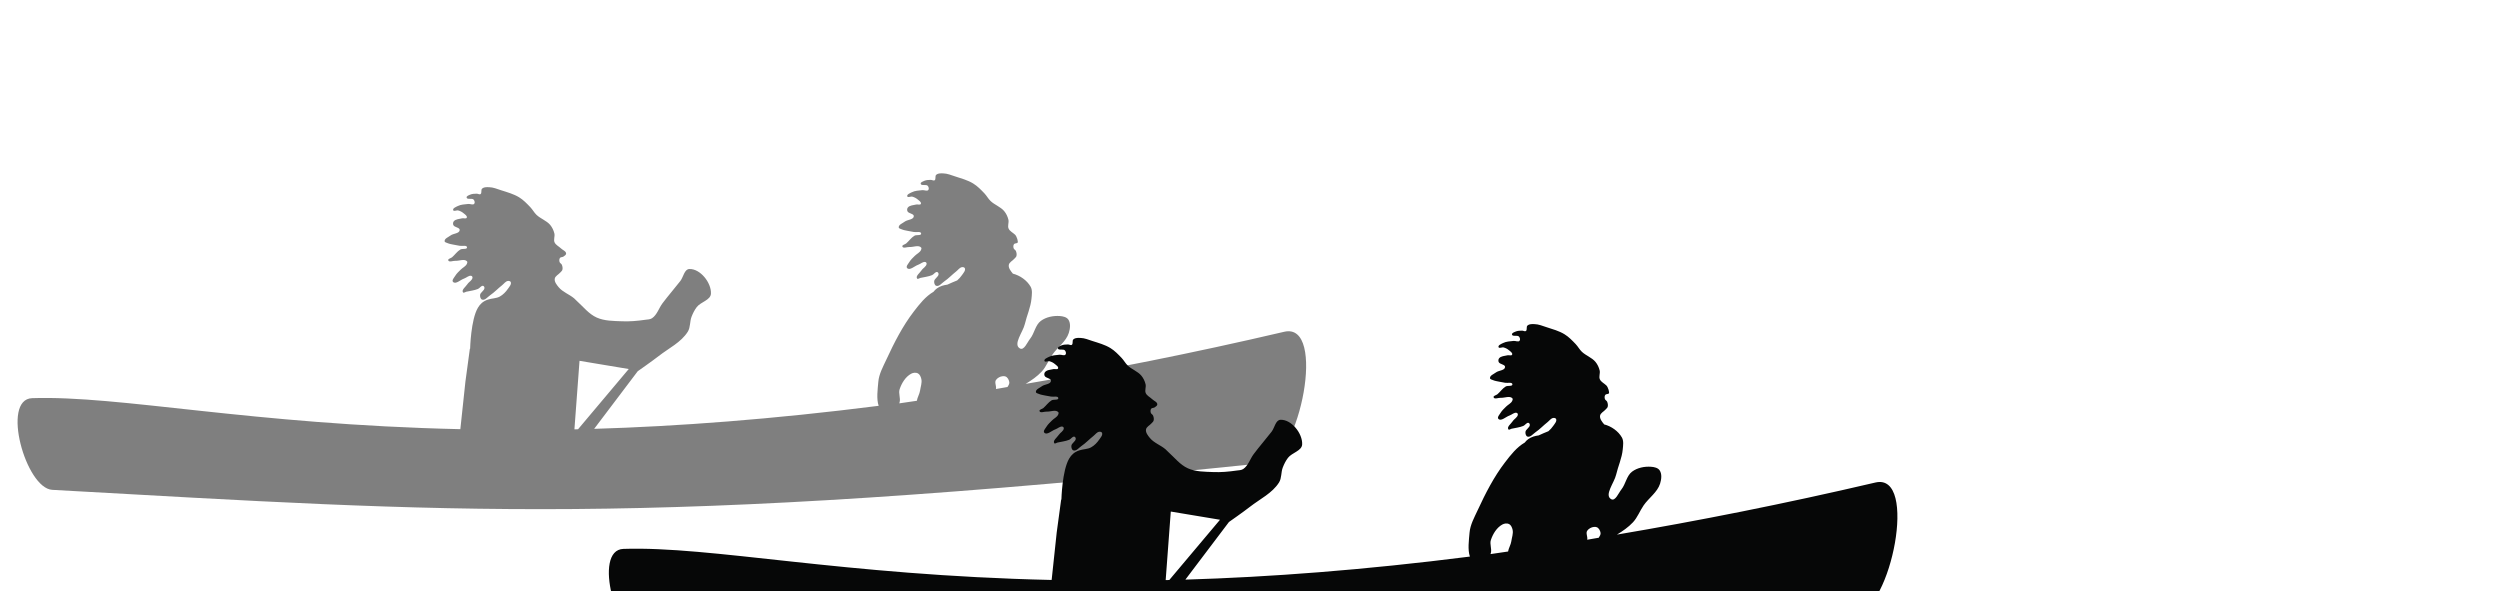
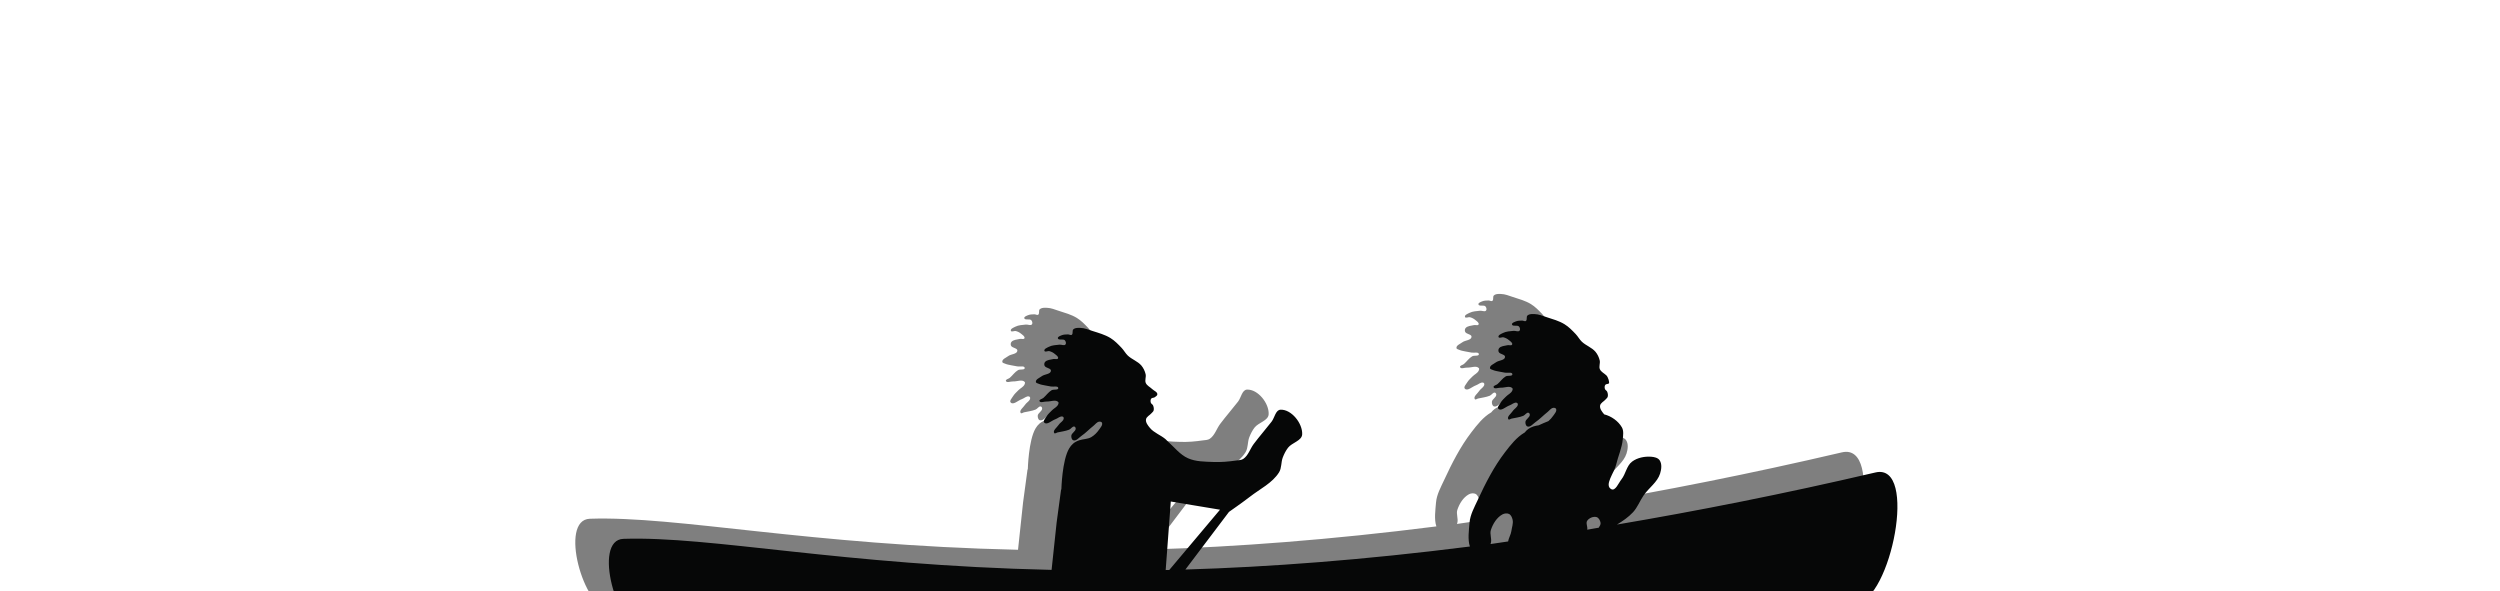
<svg xmlns="http://www.w3.org/2000/svg" id="svg2" version="1.1" width="124.391" height="29.405" xml:space="preserve">
  <defs id="defs6" />
-   <path id="shadow" style="fill:#000000;fill-opacity:0.5;stroke-width:0.2" d="m 46.839,8.625 c -0.095,10e-4 -0.192,0.013 -0.258,0.074 -0.069,0.064 1.4e-4,0.219 -0.078,0.271 -0.052,0.035 -0.125,-0.021 -0.188,-0.02 -0.109,0.002 -0.224,0.004 -0.324,0.047 -0.07,0.031 -0.195,0.071 -0.18,0.146 0.024,0.12 0.272,0.012 0.352,0.105 0.045,0.053 0.072,0.153 0.027,0.205 -0.065,0.075 -0.2,-0.003 -0.299,0.008 -0.177,0.02 -0.365,0.025 -0.523,0.105 -0.091,0.046 -0.259,0.109 -0.225,0.205 0.028,0.079 0.171,-0.009 0.252,0.014 0.093,0.025 0.184,0.07 0.258,0.133 0.071,0.06 0.202,0.139 0.166,0.225 -0.03,0.072 -0.157,0.014 -0.232,0.033 -0.144,0.036 -0.326,0.036 -0.418,0.152 -0.037,0.047 -0.043,0.124 -0.019,0.18 0.052,0.125 0.327,0.117 0.318,0.252 -0.012,0.177 -0.316,0.163 -0.457,0.271 -0.108,0.083 -0.307,0.15 -0.293,0.285 0.006,0.057 0.094,0.071 0.146,0.094 0.096,0.042 0.202,0.056 0.305,0.078 0.099,0.022 0.2,0.035 0.299,0.055 0.122,0.024 0.359,-0.046 0.365,0.078 0.006,0.116 -0.232,0.049 -0.332,0.107 -0.162,0.095 -0.27,0.262 -0.412,0.385 -0.062,0.053 -0.215,0.074 -0.191,0.152 0.035,0.114 0.238,0.018 0.357,0.025 0.192,0.011 0.449,-0.115 0.578,0.027 0.028,0.031 0.01,0.087 -0.008,0.125 -0.059,0.126 -0.207,0.186 -0.305,0.285 -0.095,0.097 -0.201,0.188 -0.271,0.305 -0.056,0.093 -0.188,0.228 -0.113,0.307 0.131,0.14 0.369,-0.106 0.551,-0.166 0.123,-0.041 0.242,-0.173 0.365,-0.133 0.03,0.01 0.054,0.048 0.053,0.08 -0.004,0.139 -0.177,0.213 -0.252,0.33 -0.084,0.131 -0.312,0.288 -0.219,0.412 0.033,0.043 0.105,-0.021 0.158,-0.033 0.195,-0.044 0.399,-0.064 0.584,-0.139 0.093,-0.037 0.16,-0.177 0.258,-0.154 0.039,0.009 0.066,0.06 0.066,0.1 0.002,0.14 -0.209,0.22 -0.219,0.359 -0.006,0.082 0.022,0.198 0.1,0.225 0.145,0.05 0.278,-0.132 0.404,-0.219 0.213,-0.145 0.389,-0.337 0.592,-0.496 0.095,-0.074 0.172,-0.197 0.291,-0.213 0.049,-0.007 0.119,0.007 0.139,0.053 0.048,0.112 -0.07,0.237 -0.139,0.338 -0.068,0.099 -0.15,0.191 -0.242,0.27 -0.165,0.064 -0.327,0.135 -0.486,0.209 -0.091,0.015 -0.182,0.029 -0.268,0.059 -0.198,0.068 -0.325,0.168 -0.424,0.297 -0.4,0.232 -0.7,0.617 -0.982,0.984 -0.555,0.723 -0.974,1.548 -1.357,2.375 -0.168,0.363 -0.375,0.729 -0.408,1.127 -0.03,0.364 -0.1,0.844 0.018,1.188 -5.275,0.67 -9.984,1.021 -14.156,1.146 l 2.168,-2.867 c 0,0 0.707,-0.493 1.047,-0.758 0.496,-0.387 1.112,-0.678 1.445,-1.211 0.135,-0.216 0.094,-0.504 0.186,-0.742 0.066,-0.17 0.149,-0.337 0.26,-0.482 0.197,-0.257 0.69,-0.344 0.705,-0.668 0.025,-0.543 -0.533,-1.246 -1.076,-1.225 -0.247,0.01 -0.294,0.398 -0.445,0.594 -0.291,0.376 -0.606,0.733 -0.891,1.113 -0.181,0.242 -0.269,0.574 -0.52,0.742 -0.097,0.065 -0.225,0.061 -0.34,0.078 -0.38,0.055 -0.766,0.09 -1.15,0.074 -0.425,-0.017 -0.874,-0.012 -1.262,-0.186 -0.391,-0.175 -0.67,-0.538 -0.988,-0.824 -0.047,-0.042 -0.087,-0.091 -0.135,-0.131 -0.243,-0.203 -0.568,-0.311 -0.77,-0.555 -0.098,-0.119 -0.218,-0.267 -0.195,-0.42 0.02,-0.139 0.189,-0.207 0.279,-0.314 0.034,-0.041 0.085,-0.076 0.1,-0.127 0.024,-0.083 0.007,-0.178 -0.027,-0.258 -0.023,-0.053 -0.094,-0.077 -0.111,-0.133 -0.021,-0.066 -0.022,-0.15 0.02,-0.205 0.037,-0.049 0.121,-0.031 0.172,-0.066 0.055,-0.039 0.135,-0.085 0.133,-0.152 -0.004,-0.119 -0.167,-0.169 -0.252,-0.252 -0.107,-0.103 -0.264,-0.171 -0.324,-0.307 -0.059,-0.133 0.026,-0.296 -0.008,-0.438 -0.037,-0.156 -0.109,-0.307 -0.211,-0.43 C 27.19,10.975 26.895,10.882 26.692,10.688 26.575,10.575 26.499,10.426 26.387,10.309 26.216,10.13 26.042,9.947 25.831,9.818 25.557,9.651 25.241,9.565 24.936,9.467 24.741,9.404 24.544,9.319 24.339,9.314 c -0.03,-8.5e-4 -0.062,-0.002 -0.094,-0.002 -0.095,0.001 -0.192,0.013 -0.258,0.074 -0.069,0.064 1.35e-4,0.219 -0.078,0.271 -0.052,0.035 -0.125,-0.021 -0.188,-0.02 -0.109,0.002 -0.224,0.004 -0.324,0.047 -0.071,0.031 -0.195,0.071 -0.18,0.146 0.024,0.12 0.272,0.012 0.352,0.105 0.045,0.053 0.072,0.153 0.027,0.205 -0.065,0.075 -0.2,-0.003 -0.299,0.008 -0.177,0.02 -0.365,0.025 -0.523,0.105 -0.091,0.046 -0.259,0.109 -0.225,0.205 0.028,0.079 0.171,-0.009 0.252,0.014 0.094,0.025 0.184,0.07 0.258,0.133 0.071,0.06 0.202,0.139 0.166,0.225 -0.03,0.072 -0.157,0.014 -0.232,0.033 -0.144,0.036 -0.326,0.036 -0.418,0.152 -0.037,0.047 -0.043,0.124 -0.02,0.18 0.052,0.125 0.327,0.117 0.318,0.252 -0.012,0.177 -0.316,0.163 -0.457,0.271 -0.108,0.083 -0.307,0.15 -0.293,0.285 0.006,0.057 0.094,0.071 0.146,0.094 0.096,0.042 0.202,0.056 0.305,0.078 0.099,0.022 0.2,0.035 0.299,0.055 0.122,0.024 0.359,-0.046 0.365,0.078 0.005,0.116 -0.232,0.049 -0.332,0.107 -0.162,0.095 -0.27,0.262 -0.412,0.385 -0.062,0.053 -0.215,0.074 -0.191,0.152 0.035,0.114 0.238,0.018 0.357,0.025 0.192,0.011 0.449,-0.115 0.578,0.027 0.028,0.031 0.01,0.087 -0.008,0.125 -0.059,0.126 -0.207,0.186 -0.305,0.285 -0.095,0.097 -0.201,0.188 -0.271,0.305 -0.056,0.093 -0.188,0.228 -0.113,0.307 0.131,0.14 0.369,-0.106 0.551,-0.166 0.123,-0.041 0.242,-0.173 0.365,-0.133 0.03,0.01 0.054,0.048 0.053,0.08 -0.004,0.139 -0.177,0.213 -0.252,0.33 -0.084,0.131 -0.312,0.288 -0.219,0.412 0.033,0.043 0.105,-0.021 0.158,-0.033 0.195,-0.044 0.399,-0.064 0.584,-0.139 0.093,-0.037 0.16,-0.177 0.258,-0.154 0.039,0.009 0.066,0.06 0.066,0.1 0.003,0.14 -0.209,0.22 -0.219,0.359 -0.005,0.082 0.022,0.198 0.1,0.225 0.145,0.05 0.278,-0.132 0.404,-0.219 0.213,-0.145 0.389,-0.337 0.592,-0.496 0.095,-0.074 0.172,-0.197 0.291,-0.213 0.049,-0.007 0.119,0.007 0.139,0.053 0.048,0.112 -0.07,0.237 -0.139,0.338 -0.105,0.153 -0.242,0.294 -0.404,0.385 -0.178,0.099 -0.4,0.086 -0.592,0.152 -0.252,0.087 -0.388,0.222 -0.498,0.406 -0.354,0.594 -0.387,2.039 -0.387,2.039 l -0.014,0.006 -0.221,1.633 -0.252,2.363 C 12.468,21.121 5.946,19.667 1.6,19.811 c -1.557,0.051 -0.318,4.489 1.002,4.562 19.897,1.106 29.286,1.884 60.33,-1.336 1.726,-0.179 3.107,-7.03 0.965,-6.529 -4.609,1.078 -8.868,1.915 -12.863,2.592 0.288,-0.175 0.571,-0.367 0.799,-0.613 0.225,-0.243 0.341,-0.568 0.529,-0.84 0.257,-0.372 0.682,-0.651 0.818,-1.082 0.067,-0.211 0.102,-0.482 -0.023,-0.664 -0.086,-0.125 -0.268,-0.165 -0.42,-0.176 -0.326,-0.024 -0.687,0.047 -0.949,0.242 -0.276,0.205 -0.317,0.616 -0.531,0.885 -0.146,0.183 -0.302,0.599 -0.508,0.486 -0.362,-0.199 0.151,-0.814 0.244,-1.217 0.098,-0.423 0.29,-0.827 0.33,-1.26 0.018,-0.199 0.056,-0.422 -0.043,-0.596 -0.181,-0.317 -0.529,-0.56 -0.887,-0.65 -10e-4,-0.003 -0.002,-0.007 -0.004,-0.01 -0.098,-0.119 -0.218,-0.267 -0.195,-0.42 0.02,-0.139 0.189,-0.207 0.279,-0.314 0.034,-0.041 0.085,-0.076 0.1,-0.127 0.024,-0.083 0.007,-0.178 -0.027,-0.258 -0.023,-0.053 -0.094,-0.077 -0.111,-0.133 -0.021,-0.066 -0.022,-0.15 0.019,-0.205 0.037,-0.049 0.121,-0.031 0.172,-0.066 0.055,-0.039 -0.034,-0.322 -0.119,-0.404 -0.107,-0.103 -0.264,-0.171 -0.324,-0.307 -0.059,-0.133 0.026,-0.296 -0.008,-0.438 -0.037,-0.156 -0.109,-0.307 -0.211,-0.43 C 49.783,10.288 49.488,10.195 49.286,10 49.169,9.888 49.093,9.738 48.981,9.621 48.81,9.442 48.635,9.26 48.424,9.131 48.151,8.964 47.835,8.878 47.53,8.779 47.334,8.716 47.137,8.632 46.932,8.627 c -0.03,-8.5e-4 -0.062,-0.002 -0.094,-0.002 z m -18.004,9.328 2.449,0.408 -2.523,2.998 c -0.06,0.001 -0.12,0.003 -0.18,0.004 z m 16.666,0.594 c 0.058,-0.005 0.117,0.002 0.166,0.027 0.1,0.052 0.151,0.177 0.176,0.287 0.042,0.188 -0.038,0.383 -0.064,0.574 -0.022,0.16 -0.137,0.347 -0.16,0.506 -0.287,0.04 -0.592,0.091 -0.875,0.129 0.007,-0.019 0.012,-0.039 0.018,-0.059 0.055,-0.206 -0.067,-0.44 0,-0.643 0.101,-0.305 0.292,-0.62 0.574,-0.773 0.049,-0.027 0.108,-0.044 0.166,-0.049 z m 4.393,0.17 c 0.044,-0.004 0.087,-5.36e-4 0.127,0.012 0.111,0.034 0.182,0.172 0.199,0.287 0.011,0.076 -0.038,0.16 -0.092,0.24 -0.188,0.031 -0.387,0.069 -0.574,0.1 5.3e-4,-0.003 10e-4,-0.005 0.002,-0.008 0.03,-0.144 -0.084,-0.32 0,-0.441 0.07,-0.102 0.207,-0.179 0.338,-0.189 z" />
-   <path id="hull" style="fill:#060707;stroke-width:0.16;stroke-linejoin:bevel" d="M 76.258 16.125 C 76.163 16.126 76.066 16.138 76 16.199 C 75.931 16.263 76 16.418 75.922 16.471 C 75.87 16.505 75.797 16.45 75.734 16.451 C 75.625 16.453 75.51 16.455 75.41 16.498 C 75.34 16.529 75.216 16.569 75.23 16.645 C 75.254 16.765 75.503 16.657 75.582 16.75 C 75.627 16.803 75.654 16.903 75.609 16.955 C 75.545 17.03 75.409 16.952 75.311 16.963 C 75.133 16.983 74.946 16.988 74.787 17.068 C 74.696 17.114 74.528 17.178 74.562 17.273 C 74.591 17.353 74.733 17.265 74.814 17.287 C 74.908 17.312 74.999 17.357 75.072 17.42 C 75.143 17.48 75.274 17.559 75.238 17.645 C 75.208 17.717 75.082 17.659 75.006 17.678 C 74.862 17.714 74.679 17.713 74.588 17.83 C 74.551 17.877 74.545 17.954 74.568 18.01 C 74.62 18.135 74.896 18.127 74.887 18.262 C 74.875 18.439 74.57 18.425 74.43 18.533 C 74.322 18.616 74.123 18.683 74.137 18.818 C 74.143 18.876 74.23 18.889 74.283 18.912 C 74.38 18.954 74.485 18.968 74.588 18.99 C 74.687 19.012 74.788 19.025 74.887 19.045 C 75.009 19.069 75.246 18.999 75.252 19.123 C 75.257 19.239 75.02 19.172 74.92 19.23 C 74.758 19.325 74.65 19.493 74.508 19.615 C 74.446 19.669 74.292 19.689 74.316 19.768 C 74.352 19.882 74.554 19.786 74.674 19.793 C 74.866 19.804 75.123 19.678 75.252 19.82 C 75.28 19.851 75.262 19.907 75.244 19.945 C 75.185 20.071 75.037 20.131 74.939 20.23 C 74.844 20.328 74.738 20.418 74.668 20.535 C 74.612 20.628 74.48 20.763 74.555 20.842 C 74.686 20.981 74.924 20.736 75.105 20.676 C 75.228 20.635 75.348 20.503 75.471 20.543 C 75.501 20.553 75.524 20.591 75.523 20.623 C 75.519 20.762 75.346 20.836 75.271 20.953 C 75.188 21.084 74.96 21.241 75.053 21.365 C 75.085 21.409 75.158 21.344 75.211 21.332 C 75.406 21.288 75.609 21.268 75.795 21.193 C 75.888 21.156 75.955 21.017 76.053 21.039 C 76.092 21.048 76.118 21.099 76.119 21.139 C 76.122 21.279 75.91 21.358 75.9 21.498 C 75.895 21.58 75.922 21.696 76 21.723 C 76.145 21.772 76.278 21.59 76.404 21.504 C 76.617 21.359 76.794 21.166 76.996 21.008 C 77.091 20.934 77.168 20.811 77.287 20.795 C 77.336 20.788 77.406 20.802 77.426 20.848 C 77.474 20.96 77.356 21.085 77.287 21.186 C 77.219 21.284 77.137 21.377 77.045 21.455 C 76.88 21.52 76.718 21.59 76.559 21.664 C 76.468 21.679 76.377 21.693 76.291 21.723 C 76.093 21.791 75.966 21.89 75.867 22.02 C 75.467 22.252 75.167 22.636 74.885 23.004 C 74.33 23.727 73.91 24.552 73.527 25.379 C 73.359 25.742 73.152 26.108 73.119 26.506 C 73.089 26.869 73.019 27.35 73.137 27.693 C 67.861 28.364 63.153 28.715 58.98 28.84 L 61.148 25.973 C 61.148 25.973 61.856 25.48 62.195 25.215 C 62.691 24.828 63.307 24.537 63.641 24.004 C 63.776 23.788 63.734 23.499 63.826 23.262 C 63.892 23.091 63.975 22.924 64.086 22.779 C 64.283 22.522 64.776 22.435 64.791 22.111 C 64.816 21.568 64.258 20.866 63.715 20.887 C 63.468 20.897 63.421 21.285 63.27 21.48 C 62.979 21.856 62.664 22.213 62.379 22.594 C 62.198 22.835 62.11 23.167 61.859 23.336 C 61.763 23.401 61.635 23.397 61.52 23.414 C 61.139 23.469 60.753 23.504 60.369 23.488 C 59.944 23.471 59.495 23.476 59.107 23.303 C 58.716 23.128 58.438 22.765 58.119 22.479 C 58.073 22.437 58.032 22.388 57.984 22.348 C 57.742 22.145 57.416 22.037 57.215 21.793 C 57.117 21.674 56.997 21.526 57.02 21.373 C 57.04 21.234 57.209 21.166 57.299 21.059 C 57.333 21.018 57.383 20.983 57.398 20.932 C 57.423 20.848 57.405 20.754 57.371 20.674 C 57.348 20.62 57.277 20.596 57.26 20.541 C 57.239 20.475 57.238 20.391 57.279 20.336 C 57.317 20.287 57.401 20.305 57.451 20.27 C 57.506 20.231 57.586 20.184 57.584 20.117 C 57.58 19.998 57.417 19.948 57.332 19.865 C 57.225 19.762 57.068 19.694 57.008 19.559 C 56.949 19.425 57.034 19.263 57 19.121 C 56.963 18.965 56.891 18.814 56.789 18.691 C 56.609 18.475 56.314 18.382 56.111 18.188 C 55.995 18.075 55.919 17.926 55.807 17.809 C 55.636 17.63 55.461 17.447 55.25 17.318 C 54.976 17.151 54.661 17.065 54.355 16.967 C 54.16 16.904 53.963 16.819 53.758 16.814 C 53.728 16.814 53.696 16.812 53.664 16.812 C 53.569 16.814 53.472 16.826 53.406 16.887 C 53.337 16.951 53.406 17.106 53.328 17.158 C 53.276 17.193 53.203 17.138 53.141 17.139 C 53.031 17.141 52.917 17.142 52.816 17.186 C 52.746 17.216 52.622 17.257 52.637 17.332 C 52.66 17.452 52.909 17.344 52.988 17.438 C 53.033 17.49 53.061 17.59 53.016 17.643 C 52.951 17.718 52.816 17.639 52.717 17.65 C 52.54 17.67 52.352 17.675 52.193 17.756 C 52.103 17.802 51.935 17.865 51.969 17.961 C 51.997 18.04 52.139 17.952 52.221 17.975 C 52.314 18 52.405 18.045 52.479 18.107 C 52.55 18.168 52.681 18.246 52.645 18.332 C 52.614 18.404 52.488 18.346 52.412 18.365 C 52.268 18.401 52.086 18.401 51.994 18.518 C 51.957 18.565 51.951 18.642 51.975 18.697 C 52.027 18.822 52.302 18.814 52.293 18.949 C 52.281 19.126 51.977 19.113 51.836 19.221 C 51.728 19.304 51.529 19.371 51.543 19.506 C 51.549 19.563 51.637 19.577 51.689 19.6 C 51.786 19.642 51.892 19.655 51.994 19.678 C 52.093 19.699 52.194 19.713 52.293 19.732 C 52.415 19.757 52.652 19.686 52.658 19.811 C 52.664 19.926 52.426 19.859 52.326 19.918 C 52.164 20.013 52.056 20.18 51.914 20.303 C 51.852 20.356 51.699 20.377 51.723 20.455 C 51.758 20.569 51.961 20.473 52.08 20.48 C 52.272 20.492 52.529 20.365 52.658 20.508 C 52.686 20.539 52.668 20.595 52.65 20.633 C 52.592 20.759 52.443 20.818 52.346 20.918 C 52.251 21.015 52.144 21.106 52.074 21.223 C 52.018 21.316 51.887 21.45 51.961 21.529 C 52.092 21.669 52.33 21.424 52.512 21.363 C 52.634 21.322 52.754 21.19 52.877 21.23 C 52.907 21.24 52.931 21.279 52.93 21.311 C 52.925 21.449 52.753 21.524 52.678 21.641 C 52.594 21.771 52.366 21.929 52.459 22.053 C 52.491 22.096 52.564 22.031 52.617 22.02 C 52.812 21.976 53.016 21.956 53.201 21.881 C 53.294 21.843 53.361 21.704 53.459 21.727 C 53.498 21.736 53.525 21.786 53.525 21.826 C 53.528 21.966 53.316 22.046 53.307 22.186 C 53.301 22.267 53.329 22.384 53.406 22.41 C 53.551 22.46 53.684 22.278 53.811 22.191 C 54.023 22.047 54.2 21.854 54.402 21.695 C 54.497 21.621 54.574 21.498 54.693 21.482 C 54.743 21.475 54.812 21.489 54.832 21.535 C 54.88 21.647 54.762 21.772 54.693 21.873 C 54.588 22.027 54.452 22.168 54.289 22.258 C 54.111 22.357 53.89 22.344 53.697 22.41 C 53.446 22.497 53.309 22.632 53.199 22.816 C 52.845 23.41 52.812 24.855 52.812 24.855 L 52.799 24.861 L 52.578 26.494 L 52.326 28.857 C 41.887 28.621 35.365 27.167 31.02 27.311 C 29.463 27.362 30.702 31.8 32.021 31.873 C 51.919 32.979 61.307 33.757 92.352 30.537 C 94.077 30.358 95.459 23.507 93.316 24.008 C 88.707 25.086 84.448 25.923 80.453 26.6 C 80.741 26.424 81.024 26.232 81.252 25.986 C 81.477 25.743 81.593 25.419 81.781 25.146 C 82.038 24.775 82.463 24.496 82.6 24.064 C 82.666 23.854 82.702 23.583 82.576 23.4 C 82.49 23.275 82.308 23.236 82.156 23.225 C 81.83 23.2 81.469 23.271 81.207 23.467 C 80.932 23.672 80.89 24.083 80.676 24.352 C 80.529 24.535 80.373 24.951 80.168 24.838 C 79.806 24.639 80.319 24.024 80.412 23.621 C 80.51 23.198 80.702 22.794 80.742 22.361 C 80.76 22.163 80.798 21.939 80.699 21.766 C 80.519 21.449 80.17 21.206 79.812 21.115 C 79.811 21.112 79.811 21.108 79.809 21.105 C 79.71 20.986 79.591 20.838 79.613 20.686 C 79.634 20.546 79.802 20.479 79.893 20.371 C 79.927 20.33 79.977 20.296 79.992 20.244 C 80.016 20.161 79.999 20.066 79.965 19.986 C 79.942 19.933 79.871 19.909 79.854 19.854 C 79.833 19.788 79.831 19.703 79.873 19.648 C 79.91 19.599 79.994 19.617 80.045 19.582 C 80.1 19.543 80.011 19.26 79.926 19.178 C 79.819 19.074 79.662 19.007 79.602 18.871 C 79.543 18.738 79.628 18.575 79.594 18.434 C 79.556 18.278 79.485 18.127 79.383 18.004 C 79.203 17.788 78.908 17.695 78.705 17.5 C 78.588 17.388 78.512 17.238 78.4 17.121 C 78.229 16.942 78.055 16.76 77.844 16.631 C 77.57 16.464 77.254 16.378 76.949 16.279 C 76.754 16.216 76.557 16.132 76.352 16.127 C 76.322 16.126 76.289 16.125 76.258 16.125 z M 58.254 25.453 L 60.703 25.861 L 58.18 28.859 C 58.12 28.86 58.06 28.862 58 28.863 L 58.254 25.453 z M 74.92 26.047 C 74.978 26.042 75.037 26.049 75.086 26.074 C 75.186 26.126 75.237 26.252 75.262 26.361 C 75.303 26.55 75.223 26.745 75.197 26.936 C 75.176 27.096 75.06 27.283 75.037 27.441 C 74.75 27.481 74.445 27.533 74.162 27.57 C 74.169 27.551 74.175 27.531 74.18 27.512 C 74.235 27.305 74.113 27.072 74.18 26.869 C 74.281 26.564 74.472 26.249 74.754 26.096 C 74.803 26.069 74.862 26.052 74.92 26.047 z M 79.312 26.217 C 79.356 26.213 79.4 26.216 79.439 26.229 C 79.551 26.263 79.622 26.4 79.639 26.516 C 79.65 26.592 79.6 26.676 79.547 26.756 C 79.358 26.787 79.16 26.825 78.973 26.855 C 78.973 26.853 78.974 26.85 78.975 26.848 C 79.005 26.703 78.891 26.528 78.975 26.406 C 79.045 26.304 79.182 26.228 79.312 26.217 z " />
+   <path id="shadow" style="fill:#000000;fill-opacity:0.5;stroke-width:0.2" d="m 74.589,14.625 c -0.095,10e-4 -0.192,0.013 -0.258,0.074 -0.069,0.064 1.4e-4,0.219 -0.078,0.271 -0.052,0.035 -0.125,-0.021 -0.188,-0.02 -0.109,0.002 -0.224,0.004 -0.324,0.047 -0.07,0.031 -0.195,0.071 -0.18,0.146 0.024,0.12 0.272,0.012 0.352,0.105 0.045,0.053 0.072,0.153 0.027,0.205 -0.065,0.075 -0.2,-0.003 -0.299,0.008 -0.177,0.02 -0.365,0.025 -0.523,0.105 -0.091,0.046 -0.259,0.109 -0.225,0.205 0.028,0.079 0.171,-0.009 0.252,0.014 0.093,0.025 0.184,0.07 0.258,0.133 0.071,0.06 0.202,0.139 0.166,0.225 -0.03,0.072 -0.157,0.014 -0.232,0.033 -0.144,0.036 -0.326,0.036 -0.418,0.152 -0.037,0.047 -0.043,0.124 -0.019,0.18 0.052,0.125 0.327,0.117 0.318,0.252 -0.012,0.177 -0.316,0.163 -0.457,0.271 -0.108,0.083 -0.307,0.15 -0.293,0.285 0.006,0.057 0.094,0.071 0.146,0.094 0.096,0.042 0.202,0.056 0.305,0.078 0.099,0.022 0.2,0.035 0.299,0.055 0.122,0.024 0.359,-0.046 0.365,0.078 0.006,0.116 -0.232,0.049 -0.332,0.107 -0.162,0.095 -0.27,0.262 -0.412,0.385 -0.062,0.053 -0.215,0.074 -0.191,0.152 0.035,0.114 0.238,0.018 0.357,0.025 0.192,0.011 0.449,-0.115 0.578,0.027 0.028,0.031 0.01,0.087 -0.008,0.125 -0.059,0.126 -0.207,0.186 -0.305,0.285 -0.095,0.097 -0.201,0.188 -0.271,0.305 -0.056,0.093 -0.188,0.228 -0.113,0.307 0.131,0.14 0.369,-0.106 0.551,-0.166 0.123,-0.041 0.242,-0.173 0.365,-0.133 0.03,0.01 0.054,0.048 0.053,0.08 -0.004,0.139 -0.177,0.213 -0.252,0.33 -0.084,0.131 -0.312,0.288 -0.219,0.412 0.033,0.043 0.105,-0.021 0.158,-0.033 0.195,-0.044 0.399,-0.064 0.584,-0.139 0.093,-0.037 0.16,-0.177 0.258,-0.154 0.039,0.009 0.066,0.06 0.066,0.1 0.002,0.14 -0.209,0.22 -0.219,0.359 -0.006,0.082 0.022,0.198 0.1,0.225 0.145,0.05 0.278,-0.132 0.404,-0.219 0.213,-0.145 0.389,-0.337 0.592,-0.496 0.095,-0.074 0.172,-0.197 0.291,-0.213 0.049,-0.007 0.119,0.007 0.139,0.053 0.048,0.112 -0.07,0.237 -0.139,0.338 -0.068,0.099 -0.15,0.191 -0.242,0.27 -0.165,0.064 -0.327,0.135 -0.486,0.209 -0.091,0.015 -0.182,0.029 -0.268,0.059 -0.198,0.068 -0.325,0.168 -0.424,0.297 -0.4,0.232 -0.7,0.617 -0.982,0.984 -0.555,0.723 -0.974,1.548 -1.357,2.375 -0.168,0.363 -0.375,0.729 -0.408,1.127 -0.03,0.364 -0.1,0.844 0.018,1.188 -5.275,0.67 -9.984,1.021 -14.156,1.146 l 2.168,-2.867 c 0,0 0.707,-0.493 1.047,-0.758 0.496,-0.387 1.112,-0.678 1.445,-1.211 0.135,-0.216 0.094,-0.504 0.186,-0.742 0.066,-0.17 0.149,-0.337 0.26,-0.482 0.197,-0.257 0.69,-0.344 0.705,-0.668 0.025,-0.543 -0.533,-1.246 -1.076,-1.225 -0.247,0.01 -0.294,0.398 -0.445,0.594 -0.291,0.376 -0.606,0.733 -0.891,1.113 -0.181,0.242 -0.269,0.574 -0.52,0.742 -0.097,0.065 -0.225,0.061 -0.34,0.078 -0.38,0.055 -0.766,0.09 -1.15,0.074 -0.425,-0.017 -0.874,-0.012 -1.262,-0.186 -0.391,-0.175 -0.67,-0.538 -0.988,-0.824 -0.047,-0.042 -0.087,-0.091 -0.135,-0.131 -0.243,-0.203 -0.568,-0.311 -0.77,-0.555 -0.098,-0.119 -0.218,-0.267 -0.195,-0.42 0.02,-0.139 0.189,-0.207 0.279,-0.314 0.034,-0.041 0.085,-0.076 0.1,-0.127 0.024,-0.083 0.007,-0.178 -0.027,-0.258 -0.023,-0.053 -0.094,-0.077 -0.111,-0.133 -0.021,-0.066 -0.022,-0.15 0.02,-0.205 0.037,-0.049 0.121,-0.031 0.172,-0.066 0.055,-0.039 0.135,-0.085 0.133,-0.152 -0.004,-0.119 -0.167,-0.169 -0.252,-0.252 -0.107,-0.103 -0.264,-0.171 -0.324,-0.307 -0.059,-0.133 0.026,-0.296 -0.008,-0.438 -0.037,-0.156 -0.109,-0.307 -0.211,-0.43 C 54.94,16.975 54.645,16.882 54.442,16.688 c -0.117,-0.112 -0.193,-0.262 -0.305,-0.379 -0.171,-0.179 -0.345,-0.361 -0.557,-0.49 -0.274,-0.167 -0.589,-0.253 -0.895,-0.352 -0.195,-0.063 -0.392,-0.148 -0.598,-0.152 -0.03,-8.5e-4 -0.062,-0.002 -0.094,-0.002 -0.095,0.001 -0.192,0.013 -0.258,0.074 -0.069,0.064 1.35e-4,0.219 -0.078,0.271 -0.052,0.035 -0.125,-0.021 -0.188,-0.02 -0.109,0.002 -0.224,0.004 -0.324,0.047 -0.071,0.031 -0.195,0.071 -0.18,0.146 0.024,0.12 0.272,0.012 0.352,0.105 0.045,0.053 0.072,0.153 0.027,0.205 -0.065,0.075 -0.2,-0.003 -0.299,0.008 -0.177,0.02 -0.365,0.025 -0.523,0.105 -0.091,0.046 -0.259,0.109 -0.225,0.205 0.028,0.079 0.171,-0.009 0.252,0.014 0.094,0.025 0.184,0.07 0.258,0.133 0.071,0.06 0.202,0.139 0.166,0.225 -0.03,0.072 -0.157,0.014 -0.232,0.033 -0.144,0.036 -0.326,0.036 -0.418,0.152 -0.037,0.047 -0.043,0.124 -0.02,0.18 0.052,0.125 0.327,0.117 0.318,0.252 -0.012,0.177 -0.316,0.163 -0.457,0.271 -0.108,0.083 -0.307,0.15 -0.293,0.285 0.006,0.057 0.094,0.071 0.146,0.094 0.096,0.042 0.202,0.056 0.305,0.078 0.099,0.022 0.2,0.035 0.299,0.055 0.122,0.024 0.359,-0.046 0.365,0.078 0.005,0.116 -0.232,0.049 -0.332,0.107 -0.162,0.095 -0.27,0.262 -0.412,0.385 -0.062,0.053 -0.215,0.074 -0.191,0.152 0.035,0.114 0.238,0.018 0.357,0.025 0.192,0.011 0.449,-0.115 0.578,0.027 0.028,0.031 0.01,0.087 -0.008,0.125 -0.059,0.126 -0.207,0.186 -0.305,0.285 -0.095,0.097 -0.201,0.188 -0.271,0.305 -0.056,0.093 -0.188,0.228 -0.113,0.307 0.131,0.14 0.369,-0.106 0.551,-0.166 0.123,-0.041 0.242,-0.173 0.365,-0.133 0.03,0.01 0.054,0.048 0.053,0.08 -0.004,0.139 -0.177,0.213 -0.252,0.33 -0.084,0.131 -0.312,0.288 -0.219,0.412 0.033,0.043 0.105,-0.021 0.158,-0.033 0.195,-0.044 0.399,-0.064 0.584,-0.139 0.093,-0.037 0.16,-0.177 0.258,-0.154 0.039,0.009 0.066,0.06 0.066,0.1 0.003,0.14 -0.209,0.22 -0.219,0.359 -0.005,0.082 0.022,0.198 0.1,0.225 0.145,0.05 0.278,-0.132 0.404,-0.219 0.213,-0.145 0.389,-0.337 0.592,-0.496 0.095,-0.074 0.172,-0.197 0.291,-0.213 0.049,-0.007 0.119,0.007 0.139,0.053 0.048,0.112 -0.07,0.237 -0.139,0.338 -0.105,0.153 -0.242,0.294 -0.404,0.385 -0.178,0.099 -0.4,0.086 -0.592,0.152 -0.252,0.087 -0.388,0.222 -0.498,0.406 -0.354,0.594 -0.387,2.039 -0.387,2.039 l -0.014,0.006 -0.221,1.633 -0.252,2.363 C 40.218,27.121 33.696,25.667 29.35,25.811 c -1.557,0.051 -0.318,4.489 1.002,4.562 19.897,1.106 29.286,1.884 60.33,-1.336 1.726,-0.179 3.107,-7.03 0.965,-6.529 -4.609,1.078 -8.868,1.915 -12.863,2.592 0.288,-0.175 0.571,-0.367 0.799,-0.613 0.225,-0.243 0.341,-0.568 0.529,-0.84 0.257,-0.372 0.682,-0.651 0.818,-1.082 0.067,-0.211 0.102,-0.482 -0.023,-0.664 -0.086,-0.125 -0.268,-0.165 -0.42,-0.176 -0.326,-0.024 -0.687,0.047 -0.949,0.242 -0.276,0.205 -0.317,0.616 -0.531,0.885 -0.146,0.183 -0.302,0.599 -0.508,0.486 -0.362,-0.199 0.151,-0.814 0.244,-1.217 0.098,-0.423 0.29,-0.827 0.33,-1.26 0.018,-0.199 0.056,-0.422 -0.043,-0.596 -0.181,-0.317 -0.529,-0.56 -0.887,-0.65 -0.001,-0.003 -0.002,-0.007 -0.004,-0.01 -0.098,-0.119 -0.218,-0.267 -0.195,-0.42 0.02,-0.139 0.189,-0.207 0.279,-0.314 0.034,-0.041 0.085,-0.076 0.1,-0.127 0.024,-0.083 0.007,-0.178 -0.027,-0.258 -0.023,-0.053 -0.094,-0.077 -0.111,-0.133 -0.021,-0.066 -0.022,-0.15 0.019,-0.205 0.037,-0.049 0.121,-0.031 0.172,-0.066 0.055,-0.039 -0.034,-0.322 -0.119,-0.404 -0.107,-0.103 -0.264,-0.171 -0.324,-0.307 -0.059,-0.133 0.026,-0.296 -0.008,-0.438 -0.037,-0.156 -0.109,-0.307 -0.211,-0.43 C 77.533,16.288 77.238,16.195 77.036,16 76.919,15.888 76.843,15.738 76.731,15.621 76.56,15.442 76.385,15.26 76.174,15.131 75.901,14.964 75.585,14.878 75.28,14.779 c -0.195,-0.063 -0.392,-0.148 -0.598,-0.152 -0.03,-8.5e-4 -0.062,-0.002 -0.094,-0.002 z m -18.004,9.328 2.449,0.408 -2.523,2.998 c -0.06,0.001 -0.12,0.003 -0.18,0.004 z m 16.666,0.594 c 0.058,-0.005 0.117,0.002 0.166,0.027 0.1,0.052 0.151,0.177 0.176,0.287 0.042,0.188 -0.038,0.383 -0.064,0.574 -0.022,0.16 -0.137,0.347 -0.16,0.506 -0.287,0.04 -0.592,0.091 -0.875,0.129 0.007,-0.019 0.012,-0.039 0.018,-0.059 0.055,-0.206 -0.067,-0.44 0,-0.643 0.101,-0.305 0.292,-0.62 0.574,-0.773 0.049,-0.027 0.108,-0.044 0.166,-0.049 z m 4.393,0.17 c 0.044,-0.004 0.087,-5.36e-4 0.127,0.012 0.111,0.034 0.182,0.172 0.199,0.287 0.011,0.076 -0.038,0.16 -0.092,0.24 -0.188,0.031 -0.387,0.069 -0.574,0.1 5.3e-4,-0.003 10e-4,-0.005 0.002,-0.008 0.03,-0.144 -0.084,-0.32 0,-0.441 0.07,-0.102 0.207,-0.179 0.338,-0.189 z" />
+   <path id="hull" style="fill:#060707;stroke-width:0.16;stroke-linejoin:bevel" d="m 76.258,15.625 c -0.095,10e-4 -0.192,0.013 -0.258,0.074 -0.069,0.064 1.35e-4,0.219 -0.078,0.271 -0.052,0.035 -0.125,-0.021 -0.188,-0.02 -0.109,0.002 -0.224,0.004 -0.324,0.047 -0.071,0.031 -0.195,0.071 -0.18,0.146 0.024,0.12 0.272,0.012 0.352,0.105 0.045,0.053 0.072,0.153 0.027,0.205 -0.065,0.075 -0.2,-0.003 -0.299,0.008 -0.177,0.02 -0.365,0.025 -0.523,0.105 -0.091,0.046 -0.259,0.109 -0.225,0.205 0.028,0.079 0.171,-0.009 0.252,0.014 0.094,0.025 0.184,0.07 0.258,0.133 0.071,0.06 0.202,0.139 0.166,0.225 -0.03,0.072 -0.157,0.014 -0.232,0.033 -0.144,0.036 -0.326,0.036 -0.418,0.152 -0.037,0.047 -0.043,0.124 -0.02,0.18 0.052,0.125 0.327,0.117 0.318,0.252 -0.012,0.177 -0.316,0.163 -0.457,0.271 -0.108,0.083 -0.307,0.15 -0.293,0.285 0.006,0.057 0.094,0.071 0.146,0.094 0.096,0.042 0.202,0.056 0.305,0.078 0.099,0.022 0.2,0.035 0.299,0.055 0.122,0.024 0.359,-0.046 0.365,0.078 0.005,0.116 -0.232,0.049 -0.332,0.107 -0.162,0.095 -0.27,0.262 -0.412,0.385 -0.062,0.053 -0.215,0.074 -0.191,0.152 0.035,0.114 0.238,0.018 0.357,0.025 0.192,0.011 0.449,-0.115 0.578,0.027 0.028,0.031 0.01,0.087 -0.008,0.125 -0.059,0.126 -0.207,0.186 -0.305,0.285 -0.095,0.097 -0.201,0.188 -0.271,0.305 -0.056,0.093 -0.188,0.228 -0.113,0.307 0.131,0.14 0.369,-0.106 0.551,-0.166 0.123,-0.041 0.242,-0.173 0.365,-0.133 0.03,0.01 0.054,0.048 0.053,0.08 -0.004,0.139 -0.177,0.213 -0.252,0.33 -0.084,0.131 -0.312,0.288 -0.219,0.412 0.033,0.043 0.105,-0.021 0.158,-0.033 0.195,-0.044 0.399,-0.064 0.584,-0.139 0.093,-0.037 0.16,-0.177 0.258,-0.154 0.039,0.009 0.066,0.06 0.066,0.1 0.003,0.14 -0.209,0.22 -0.219,0.359 -0.005,0.082 0.022,0.198 0.1,0.225 0.145,0.05 0.278,-0.132 0.404,-0.219 0.213,-0.145 0.389,-0.337 0.592,-0.496 0.095,-0.074 0.172,-0.197 0.291,-0.213 0.049,-0.007 0.119,0.007 0.139,0.053 0.048,0.112 -0.07,0.237 -0.139,0.338 -0.068,0.099 -0.15,0.191 -0.242,0.27 -0.165,0.064 -0.327,0.135 -0.486,0.209 -0.091,0.015 -0.182,0.029 -0.268,0.059 -0.198,0.068 -0.325,0.168 -0.424,0.297 -0.4,0.232 -0.7,0.617 -0.982,0.984 -0.555,0.723 -0.974,1.548 -1.357,2.375 -0.168,0.363 -0.375,0.729 -0.408,1.127 -0.03,0.364 -0.1,0.844 0.018,1.188 -5.275,0.67 -9.984,1.021 -14.156,1.146 l 2.168,-2.867 c 0,0 0.707,-0.493 1.047,-0.758 0.496,-0.387 1.112,-0.678 1.445,-1.211 0.135,-0.216 0.094,-0.504 0.186,-0.742 0.066,-0.17 0.149,-0.337 0.26,-0.482 0.197,-0.257 0.69,-0.344 0.705,-0.668 0.025,-0.543 -0.533,-1.246 -1.076,-1.225 -0.247,0.01 -0.294,0.398 -0.445,0.594 -0.291,0.376 -0.606,0.733 -0.891,1.113 -0.181,0.242 -0.269,0.574 -0.52,0.742 -0.097,0.065 -0.225,0.061 -0.34,0.078 -0.38,0.055 -0.766,0.09 -1.15,0.074 -0.425,-0.017 -0.874,-0.012 -1.262,-0.186 -0.391,-0.175 -0.67,-0.538 -0.988,-0.824 -0.047,-0.042 -0.087,-0.091 -0.135,-0.131 -0.243,-0.203 -0.568,-0.311 -0.77,-0.555 -0.098,-0.119 -0.218,-0.267 -0.195,-0.42 0.02,-0.139 0.189,-0.207 0.279,-0.314 0.034,-0.041 0.085,-0.076 0.1,-0.127 0.024,-0.083 0.007,-0.178 -0.027,-0.258 -0.023,-0.053 -0.094,-0.077 -0.111,-0.133 -0.021,-0.066 -0.022,-0.15 0.02,-0.205 0.037,-0.049 0.121,-0.031 0.172,-0.066 0.055,-0.039 0.135,-0.085 0.133,-0.152 -0.004,-0.119 -0.167,-0.169 -0.252,-0.252 -0.107,-0.103 -0.264,-0.171 -0.324,-0.307 -0.059,-0.133 0.026,-0.296 -0.008,-0.438 -0.037,-0.156 -0.109,-0.307 -0.211,-0.43 C 56.609,17.975 56.314,17.882 56.111,17.688 55.995,17.575 55.919,17.426 55.807,17.309 55.636,17.13 55.461,16.947 55.25,16.818 54.976,16.651 54.661,16.565 54.355,16.467 c -0.195,-0.063 -0.392,-0.148 -0.598,-0.152 -0.03,-8.5e-4 -0.062,-0.002 -0.094,-0.002 -0.095,0.001 -0.192,0.013 -0.258,0.074 -0.069,0.064 1.35e-4,0.219 -0.078,0.271 -0.052,0.035 -0.125,-0.021 -0.188,-0.02 -0.109,0.002 -0.224,0.004 -0.324,0.047 -0.071,0.031 -0.195,0.071 -0.18,0.146 0.024,0.12 0.272,0.012 0.352,0.105 0.045,0.053 0.072,0.153 0.027,0.205 -0.065,0.075 -0.2,-0.003 -0.299,0.008 -0.177,0.02 -0.365,0.025 -0.523,0.105 -0.091,0.046 -0.259,0.109 -0.225,0.205 0.028,0.079 0.171,-0.009 0.252,0.014 0.094,0.025 0.184,0.07 0.258,0.133 0.071,0.06 0.202,0.139 0.166,0.225 -0.03,0.072 -0.157,0.014 -0.232,0.033 -0.144,0.036 -0.326,0.036 -0.418,0.152 -0.037,0.047 -0.043,0.124 -0.02,0.18 0.052,0.125 0.327,0.117 0.318,0.252 -0.012,0.177 -0.316,0.163 -0.457,0.271 -0.108,0.083 -0.307,0.15 -0.293,0.285 0.006,0.057 0.094,0.071 0.146,0.094 0.096,0.042 0.202,0.056 0.305,0.078 0.099,0.022 0.2,0.035 0.299,0.055 0.122,0.024 0.359,-0.046 0.365,0.078 0.005,0.116 -0.232,0.049 -0.332,0.107 -0.162,0.095 -0.27,0.262 -0.412,0.385 -0.062,0.053 -0.215,0.074 -0.191,0.152 0.035,0.114 0.238,0.018 0.357,0.025 0.192,0.011 0.449,-0.115 0.578,0.027 0.028,0.031 0.01,0.087 -0.008,0.125 -0.059,0.126 -0.207,0.186 -0.305,0.285 -0.095,0.097 -0.201,0.188 -0.271,0.305 -0.056,0.093 -0.188,0.228 -0.113,0.307 0.131,0.14 0.369,-0.106 0.551,-0.166 0.123,-0.041 0.242,-0.173 0.365,-0.133 0.03,0.01 0.054,0.048 0.053,0.08 -0.004,0.139 -0.177,0.213 -0.252,0.33 -0.084,0.131 -0.312,0.288 -0.219,0.412 0.033,0.043 0.105,-0.021 0.158,-0.033 0.195,-0.044 0.399,-0.064 0.584,-0.139 0.093,-0.037 0.16,-0.177 0.258,-0.154 0.039,0.009 0.066,0.06 0.066,0.1 0.003,0.14 -0.209,0.22 -0.219,0.359 -0.005,0.082 0.022,0.198 0.1,0.225 0.145,0.05 0.278,-0.132 0.404,-0.219 0.213,-0.145 0.389,-0.337 0.592,-0.496 0.095,-0.074 0.172,-0.197 0.291,-0.213 0.049,-0.007 0.119,0.007 0.139,0.053 0.048,0.112 -0.07,0.237 -0.139,0.338 -0.105,0.153 -0.242,0.294 -0.404,0.385 -0.178,0.099 -0.4,0.086 -0.592,0.152 -0.252,0.087 -0.388,0.222 -0.498,0.406 -0.354,0.594 -0.387,2.039 -0.387,2.039 l -0.014,0.006 -0.221,1.633 -0.252,2.363 C 41.887,28.121 35.365,26.667 31.02,26.811 c -1.557,0.051 -0.318,4.489 1.002,4.562 19.897,1.106 29.286,1.884 60.33,-1.336 1.726,-0.179 3.107,-7.03 0.965,-6.529 -4.609,1.078 -8.868,1.915 -12.863,2.592 0.288,-0.175 0.571,-0.367 0.799,-0.613 0.225,-0.243 0.341,-0.568 0.529,-0.84 0.257,-0.372 0.682,-0.651 0.818,-1.082 0.067,-0.211 0.102,-0.482 -0.023,-0.664 -0.086,-0.125 -0.268,-0.165 -0.42,-0.176 -0.326,-0.024 -0.687,0.047 -0.949,0.242 -0.276,0.205 -0.317,0.616 -0.531,0.885 -0.146,0.183 -0.302,0.599 -0.508,0.486 -0.362,-0.199 0.151,-0.814 0.244,-1.217 0.098,-0.423 0.29,-0.827 0.33,-1.26 0.018,-0.199 0.056,-0.422 -0.043,-0.596 -0.181,-0.317 -0.529,-0.56 -0.887,-0.65 -0.001,-0.003 -0.002,-0.007 -0.004,-0.01 -0.098,-0.119 -0.218,-0.267 -0.195,-0.42 0.02,-0.139 0.189,-0.207 0.279,-0.314 0.034,-0.041 0.085,-0.076 0.1,-0.127 0.024,-0.083 0.007,-0.178 -0.027,-0.258 -0.023,-0.053 -0.094,-0.077 -0.111,-0.133 -0.021,-0.066 -0.022,-0.15 0.02,-0.205 0.037,-0.049 0.121,-0.031 0.172,-0.066 0.055,-0.039 -0.034,-0.322 -0.119,-0.404 -0.107,-0.103 -0.264,-0.171 -0.324,-0.307 -0.059,-0.133 0.026,-0.296 -0.008,-0.438 -0.037,-0.156 -0.109,-0.307 -0.211,-0.43 C 79.203,17.288 78.908,17.195 78.705,17 c -0.117,-0.112 -0.193,-0.262 -0.305,-0.379 -0.171,-0.179 -0.345,-0.361 -0.557,-0.49 -0.274,-0.167 -0.589,-0.253 -0.895,-0.352 -0.195,-0.063 -0.392,-0.148 -0.598,-0.152 -0.03,-8.5e-4 -0.062,-0.002 -0.094,-0.002 z m -18.004,9.328 2.449,0.408 -2.523,2.998 c -0.06,0.001 -0.12,0.003 -0.18,0.004 z m 16.666,0.594 c 0.058,-0.005 0.117,0.002 0.166,0.027 0.1,0.052 0.151,0.177 0.176,0.287 0.042,0.188 -0.039,0.383 -0.064,0.574 -0.022,0.16 -0.137,0.347 -0.16,0.506 -0.287,0.04 -0.592,0.091 -0.875,0.129 0.007,-0.019 0.012,-0.039 0.018,-0.059 0.055,-0.206 -0.067,-0.44 0,-0.643 0.101,-0.305 0.292,-0.62 0.574,-0.773 0.049,-0.027 0.108,-0.044 0.166,-0.049 z m 4.393,0.17 c 0.044,-0.004 0.087,-5.36e-4 0.127,0.012 0.111,0.034 0.182,0.172 0.199,0.287 0.011,0.076 -0.038,0.16 -0.092,0.24 -0.188,0.031 -0.387,0.069 -0.574,0.1 5.28e-4,-0.003 0.001,-0.005 0.002,-0.008 0.03,-0.144 -0.084,-0.32 0,-0.441 0.07,-0.102 0.207,-0.179 0.338,-0.189 z" />
</svg>
